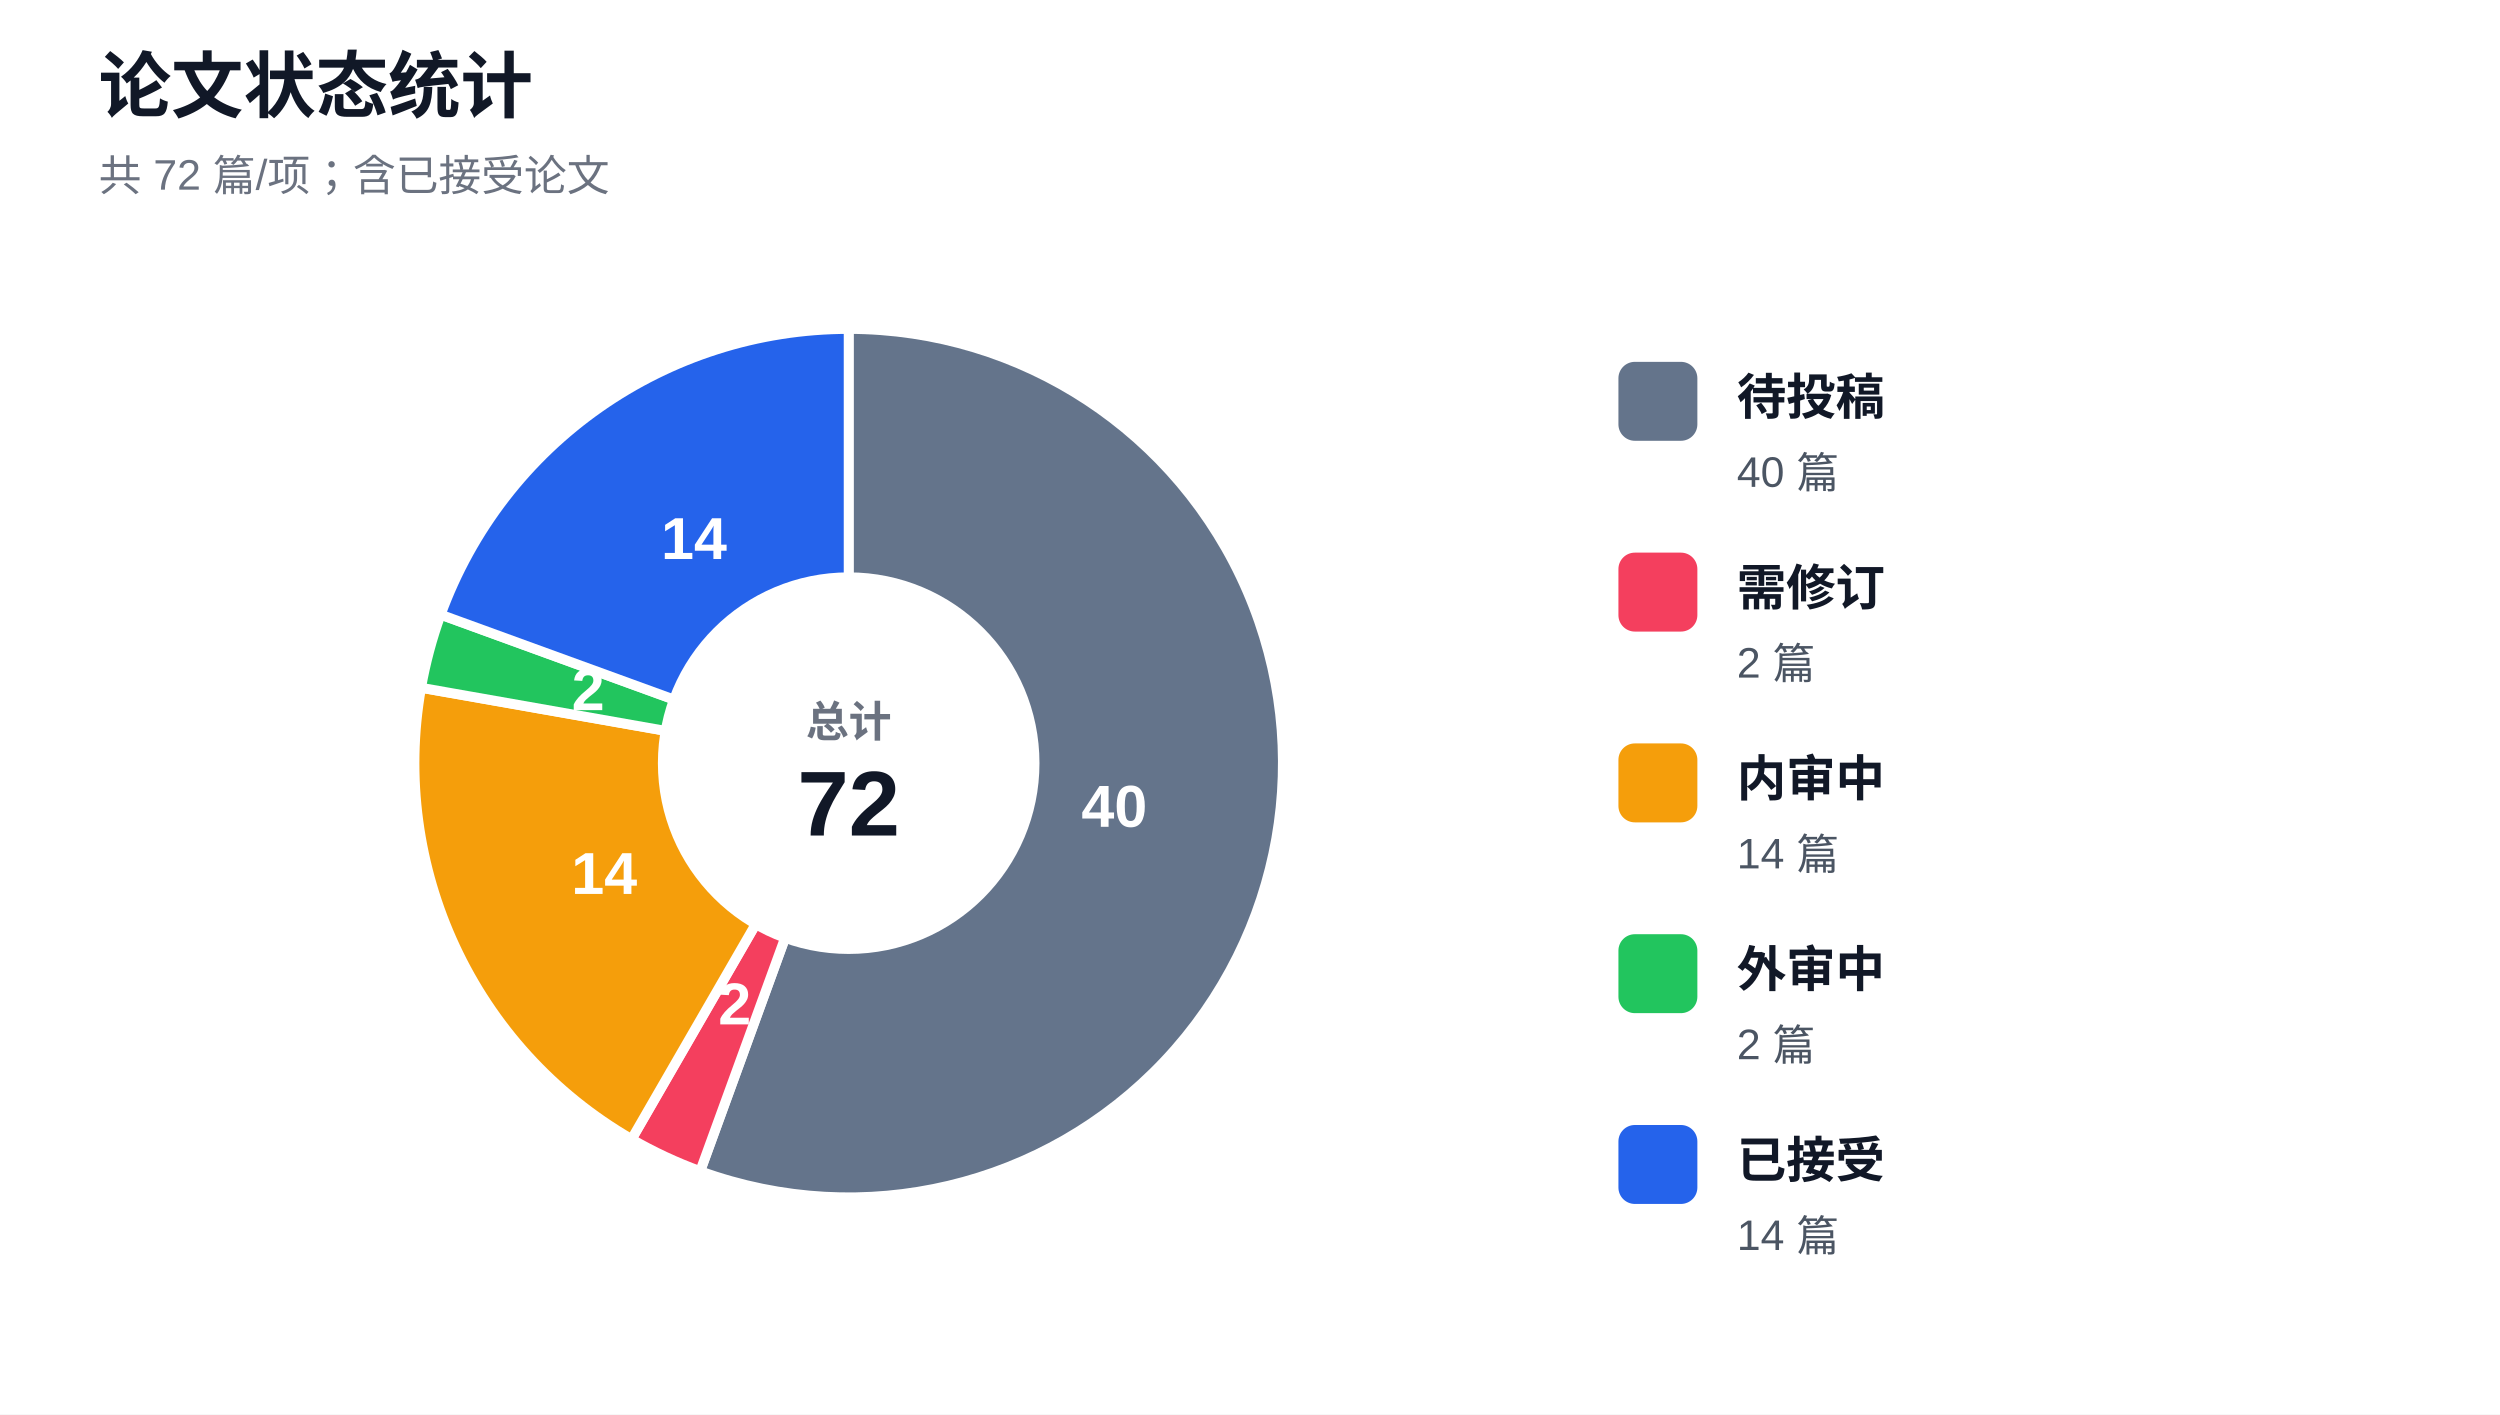
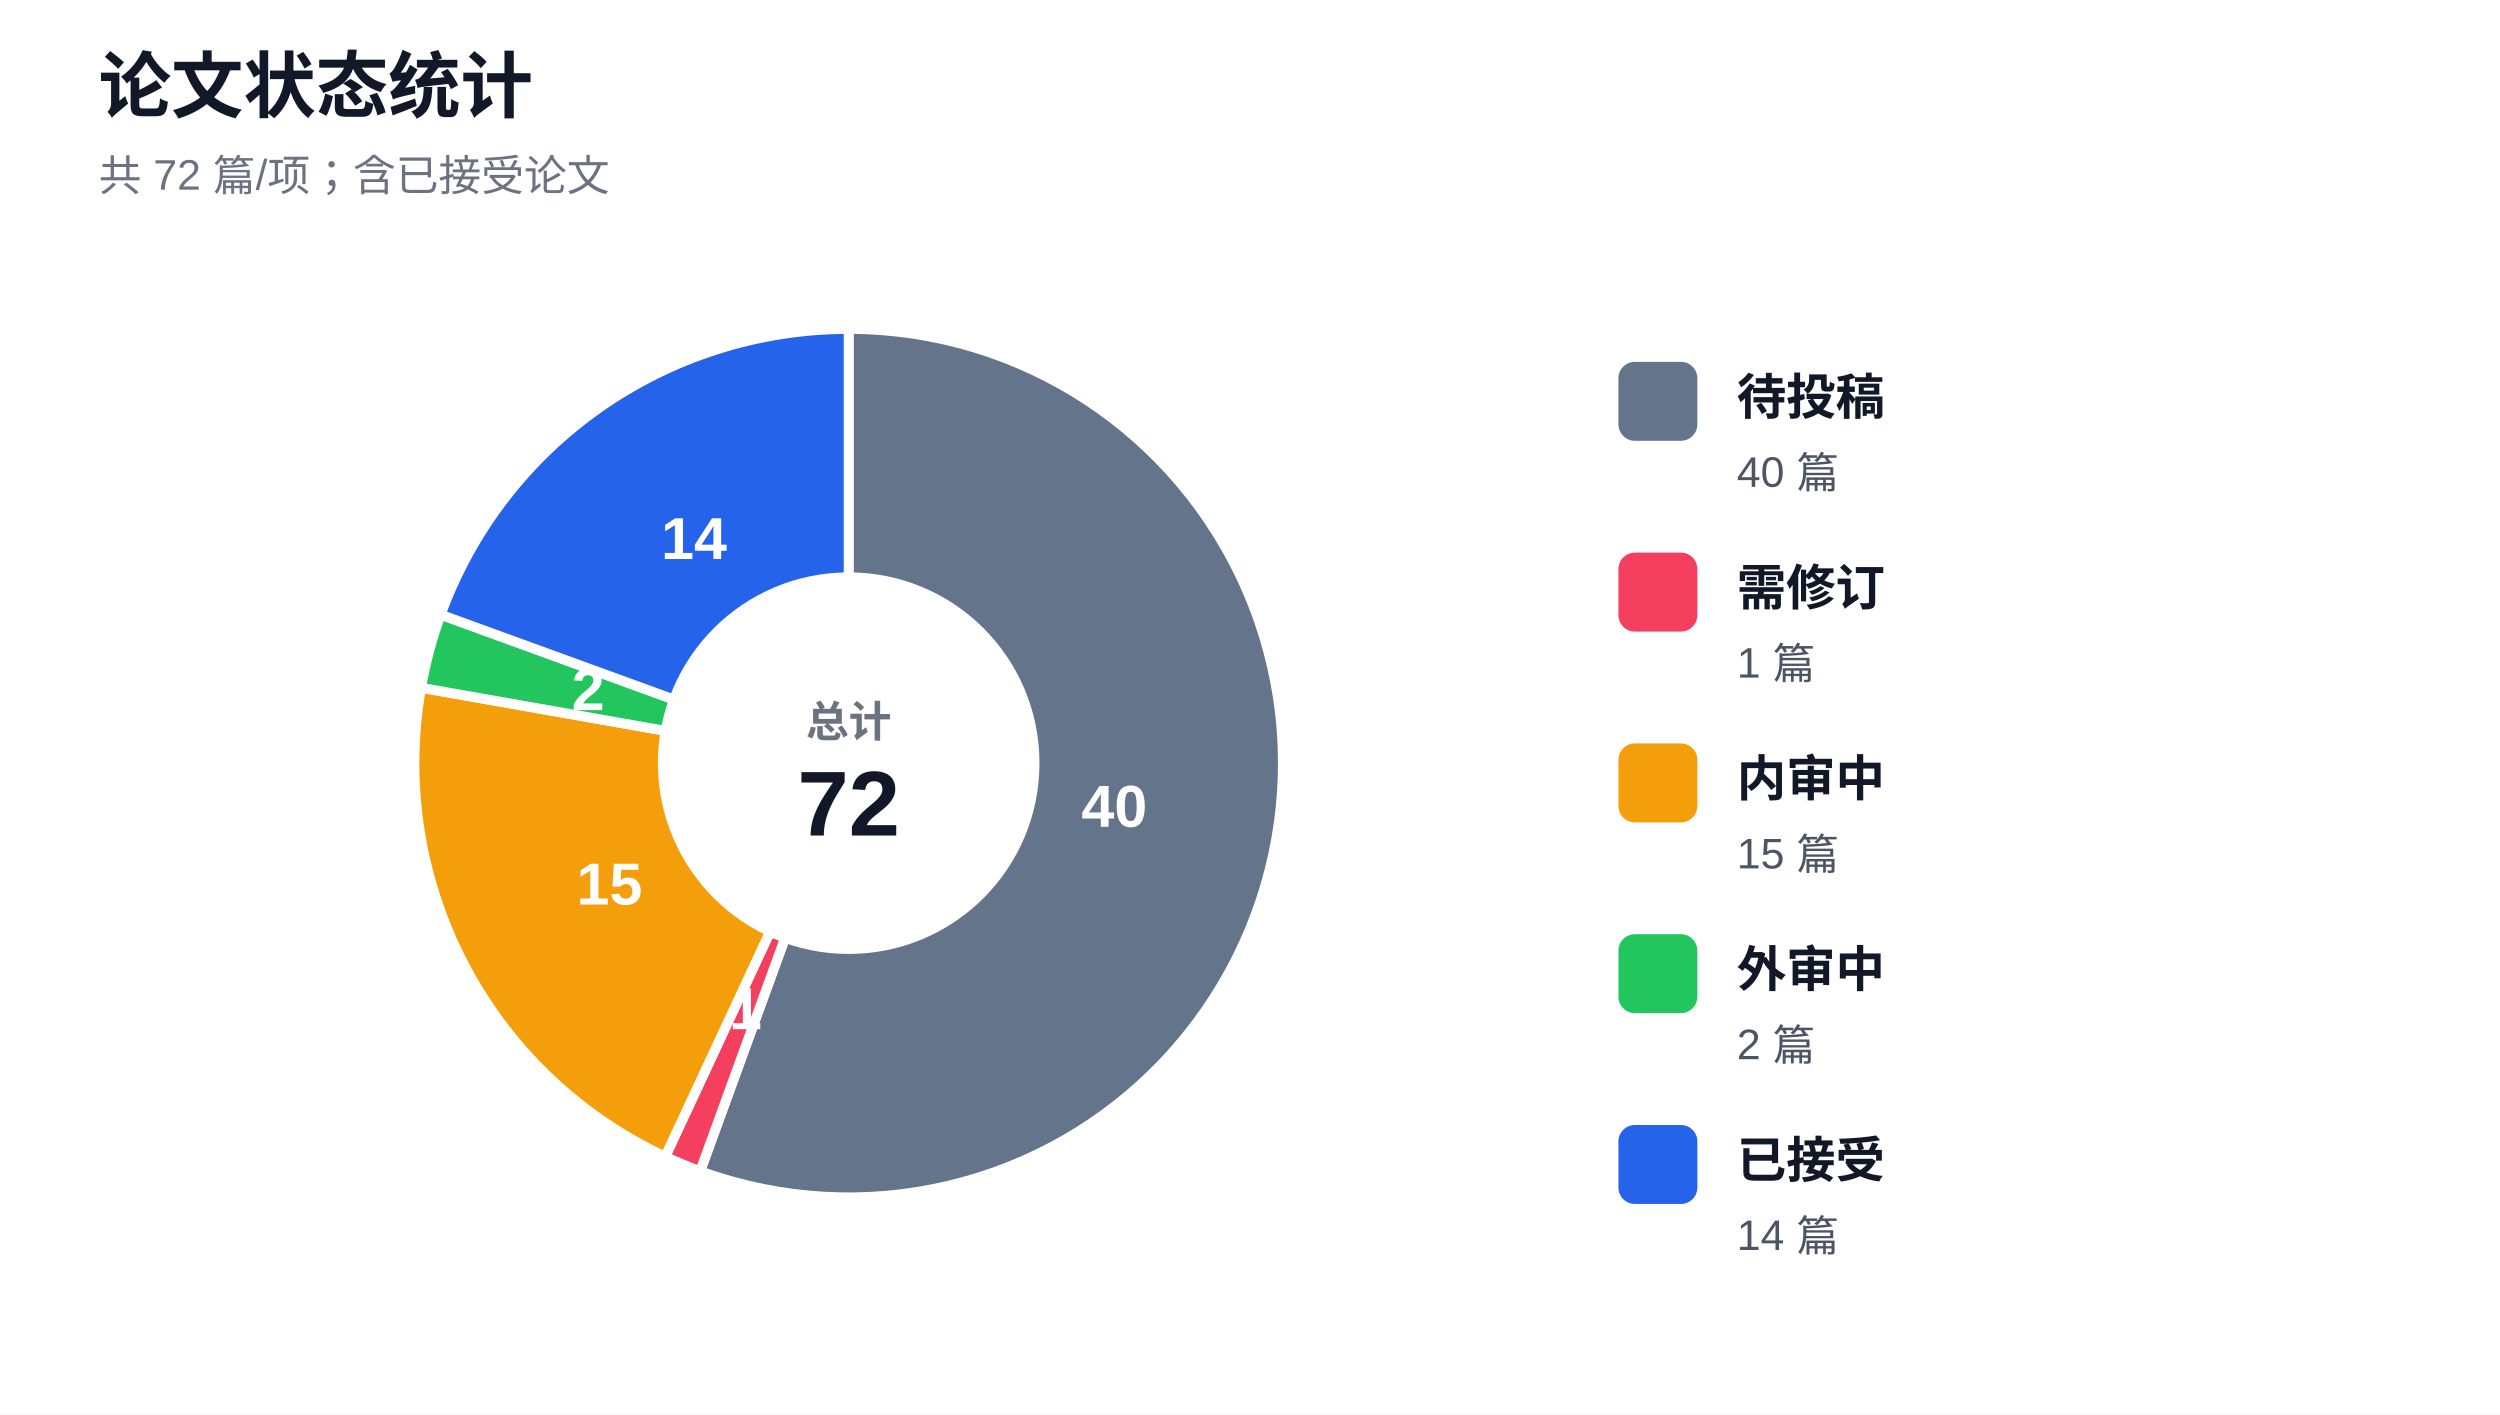
<svg xmlns="http://www.w3.org/2000/svg" width="760" height="430" viewBox="0 0 760 430" role="img" aria-labelledby="title desc">
  <rect width="760" height="430" fill="#ffffff" />
  <text x="30" y="34" fill="#111827" font-family="Arial, Microsoft YaHei, sans-serif" font-size="22" font-weight="700">论文状态统计</text>
  <text x="30" y="58" fill="#6b7280" font-family="Arial, Microsoft YaHei, sans-serif" font-size="13">共 72 篇/项；含已接受论文</text>
  <g font-family="Arial, Microsoft YaHei, sans-serif">
    <path d="M 258 232 L 258 100 A 132 132 0 1 1 212.853 356.039 Z" fill="#64748b" stroke="#ffffff" stroke-width="3" />
    <text x="338.754" y="246.239" fill="#ffffff" font-size="18" font-weight="800" text-anchor="middle" dominant-baseline="middle">40</text>
-     <path d="M 258 232 L 212.853 356.039 A 132 132 0 0 1 192 346.315 Z" fill="#f43f5e" stroke="#ffffff" stroke-width="3" />
-     <text x="223.345" y="306.317" fill="#ffffff" font-size="18" font-weight="800" text-anchor="middle" dominant-baseline="middle">2</text>
-     <path d="M 258 232 L 192 346.315 A 132 132 0 0 1 128.005 209.078 Z" fill="#f59e0b" stroke="#ffffff" stroke-width="3" />
-     <text x="183.683" y="266.655" fill="#ffffff" font-size="18" font-weight="800" text-anchor="middle" dominant-baseline="middle">14</text>
+     <path d="M 258 232 L 212.853 356.039 A 132 132 0 0 1 202.214 351.633 Z" fill="#f43f5e" stroke="#ffffff" stroke-width="3" />
+     <text x="226.62" y="307.758" fill="#ffffff" font-size="18" font-weight="800" text-anchor="middle" dominant-baseline="middle">1</text>
+     <path d="M 258 232 L 202.214 351.633 A 132 132 0 0 1 128.005 209.078 Z" fill="#f59e0b" stroke="#ffffff" stroke-width="3" />
+     <text x="185.265" y="269.863" fill="#ffffff" font-size="18" font-weight="800" text-anchor="middle" dominant-baseline="middle">15</text>
    <path d="M 258 232 L 128.005 209.078 A 132 132 0 0 1 133.961 186.853 Z" fill="#22c55e" stroke="#ffffff" stroke-width="3" />
    <text x="178.794" y="210.777" fill="#ffffff" font-size="18" font-weight="800" text-anchor="middle" dominant-baseline="middle">2</text>
    <path d="M 258 232 L 133.961 186.853 A 132 132 0 0 1 258 100 Z" fill="#2563eb" stroke="#ffffff" stroke-width="3" />
    <text x="210.967" y="164.83" fill="#ffffff" font-size="18" font-weight="800" text-anchor="middle" dominant-baseline="middle">14</text>
    <circle cx="258" cy="232" r="58" fill="#ffffff" />
    <text x="258" y="224" fill="#6b7280" font-size="13" font-weight="700" text-anchor="middle">总计</text>
    <text x="258" y="254" fill="#111827" font-size="28" font-weight="700" text-anchor="middle">72</text>
  </g>
  <g font-family="Arial, Microsoft YaHei, sans-serif">
    <rect x="492" y="110" width="24" height="24" rx="5" fill="#64748b" />
    <text x="528" y="126" fill="#111827" font-size="15" font-weight="700">待投稿</text>
    <text x="528" y="148" fill="#4b5563" font-size="13">40 篇</text>
    <rect x="492" y="168" width="24" height="24" rx="5" fill="#f43f5e" />
    <text x="528" y="184" fill="#111827" font-size="15" font-weight="700">需修订</text>
-     <text x="528" y="206" fill="#4b5563" font-size="13">2 篇</text>
+     <text x="528" y="206" fill="#4b5563" font-size="13">1 篇</text>
    <rect x="492" y="226" width="24" height="24" rx="5" fill="#f59e0b" />
    <text x="528" y="242" fill="#111827" font-size="15" font-weight="700">内审中</text>
-     <text x="528" y="264" fill="#4b5563" font-size="13">14 篇</text>
+     <text x="528" y="264" fill="#4b5563" font-size="13">15 篇</text>
    <rect x="492" y="284" width="24" height="24" rx="5" fill="#22c55e" />
    <text x="528" y="300" fill="#111827" font-size="15" font-weight="700">外审中</text>
    <text x="528" y="322" fill="#4b5563" font-size="13">2 篇</text>
    <rect x="492" y="342" width="24" height="24" rx="5" fill="#2563eb" />
    <text x="528" y="358" fill="#111827" font-size="15" font-weight="700">已接受</text>
    <text x="528" y="380" fill="#4b5563" font-size="13">14 篇</text>
  </g>
</svg>
